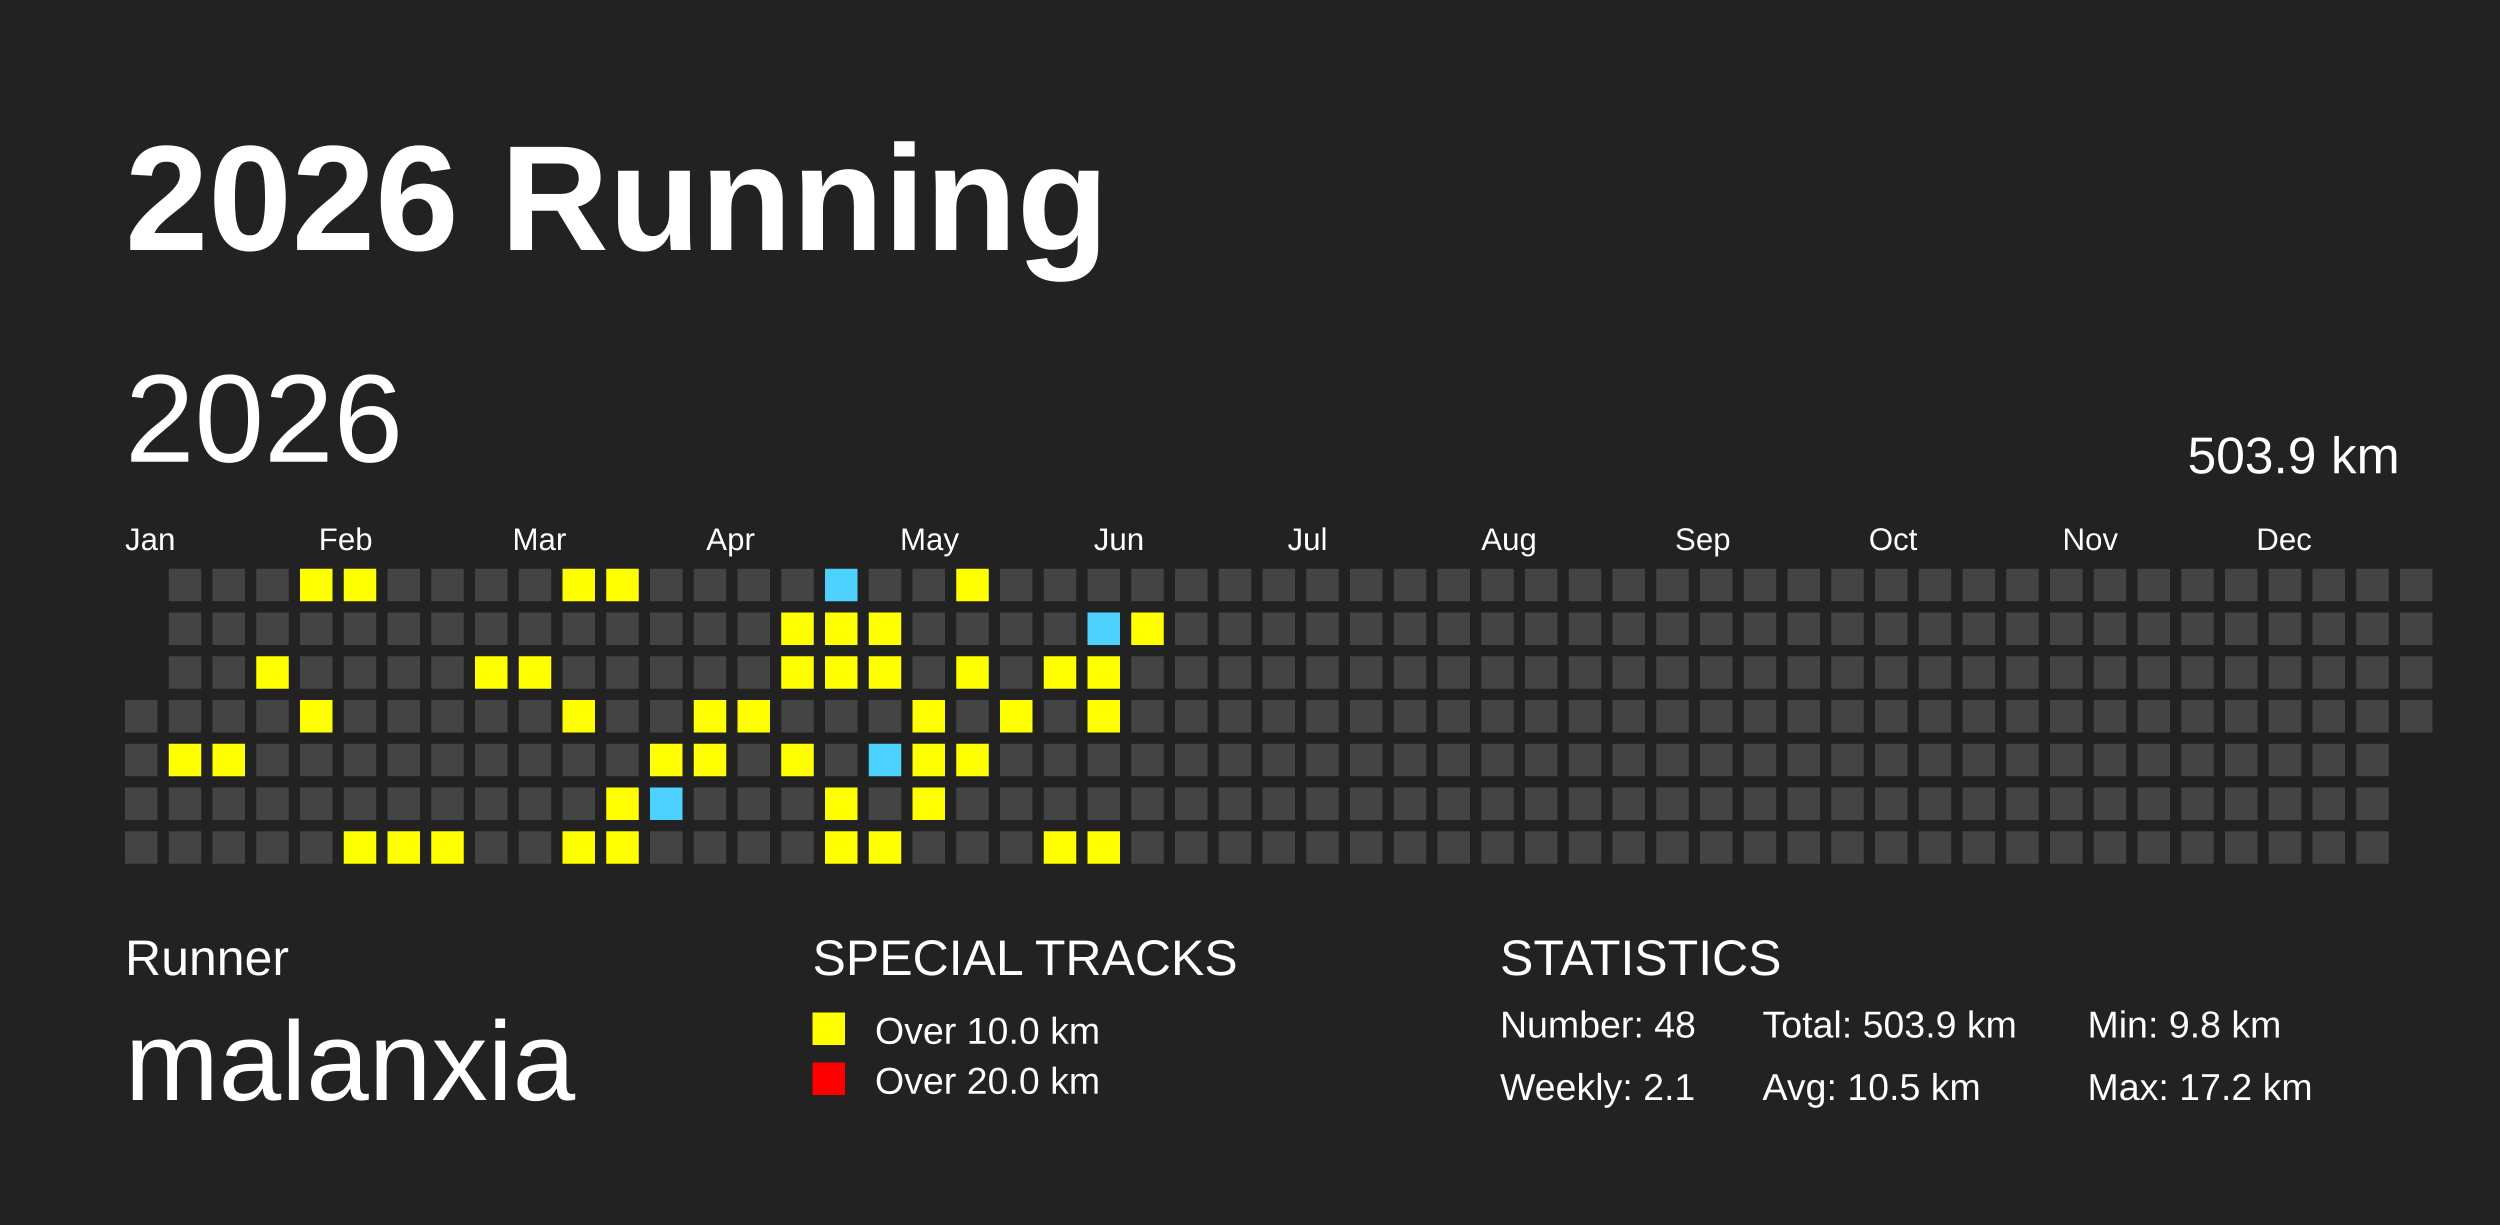
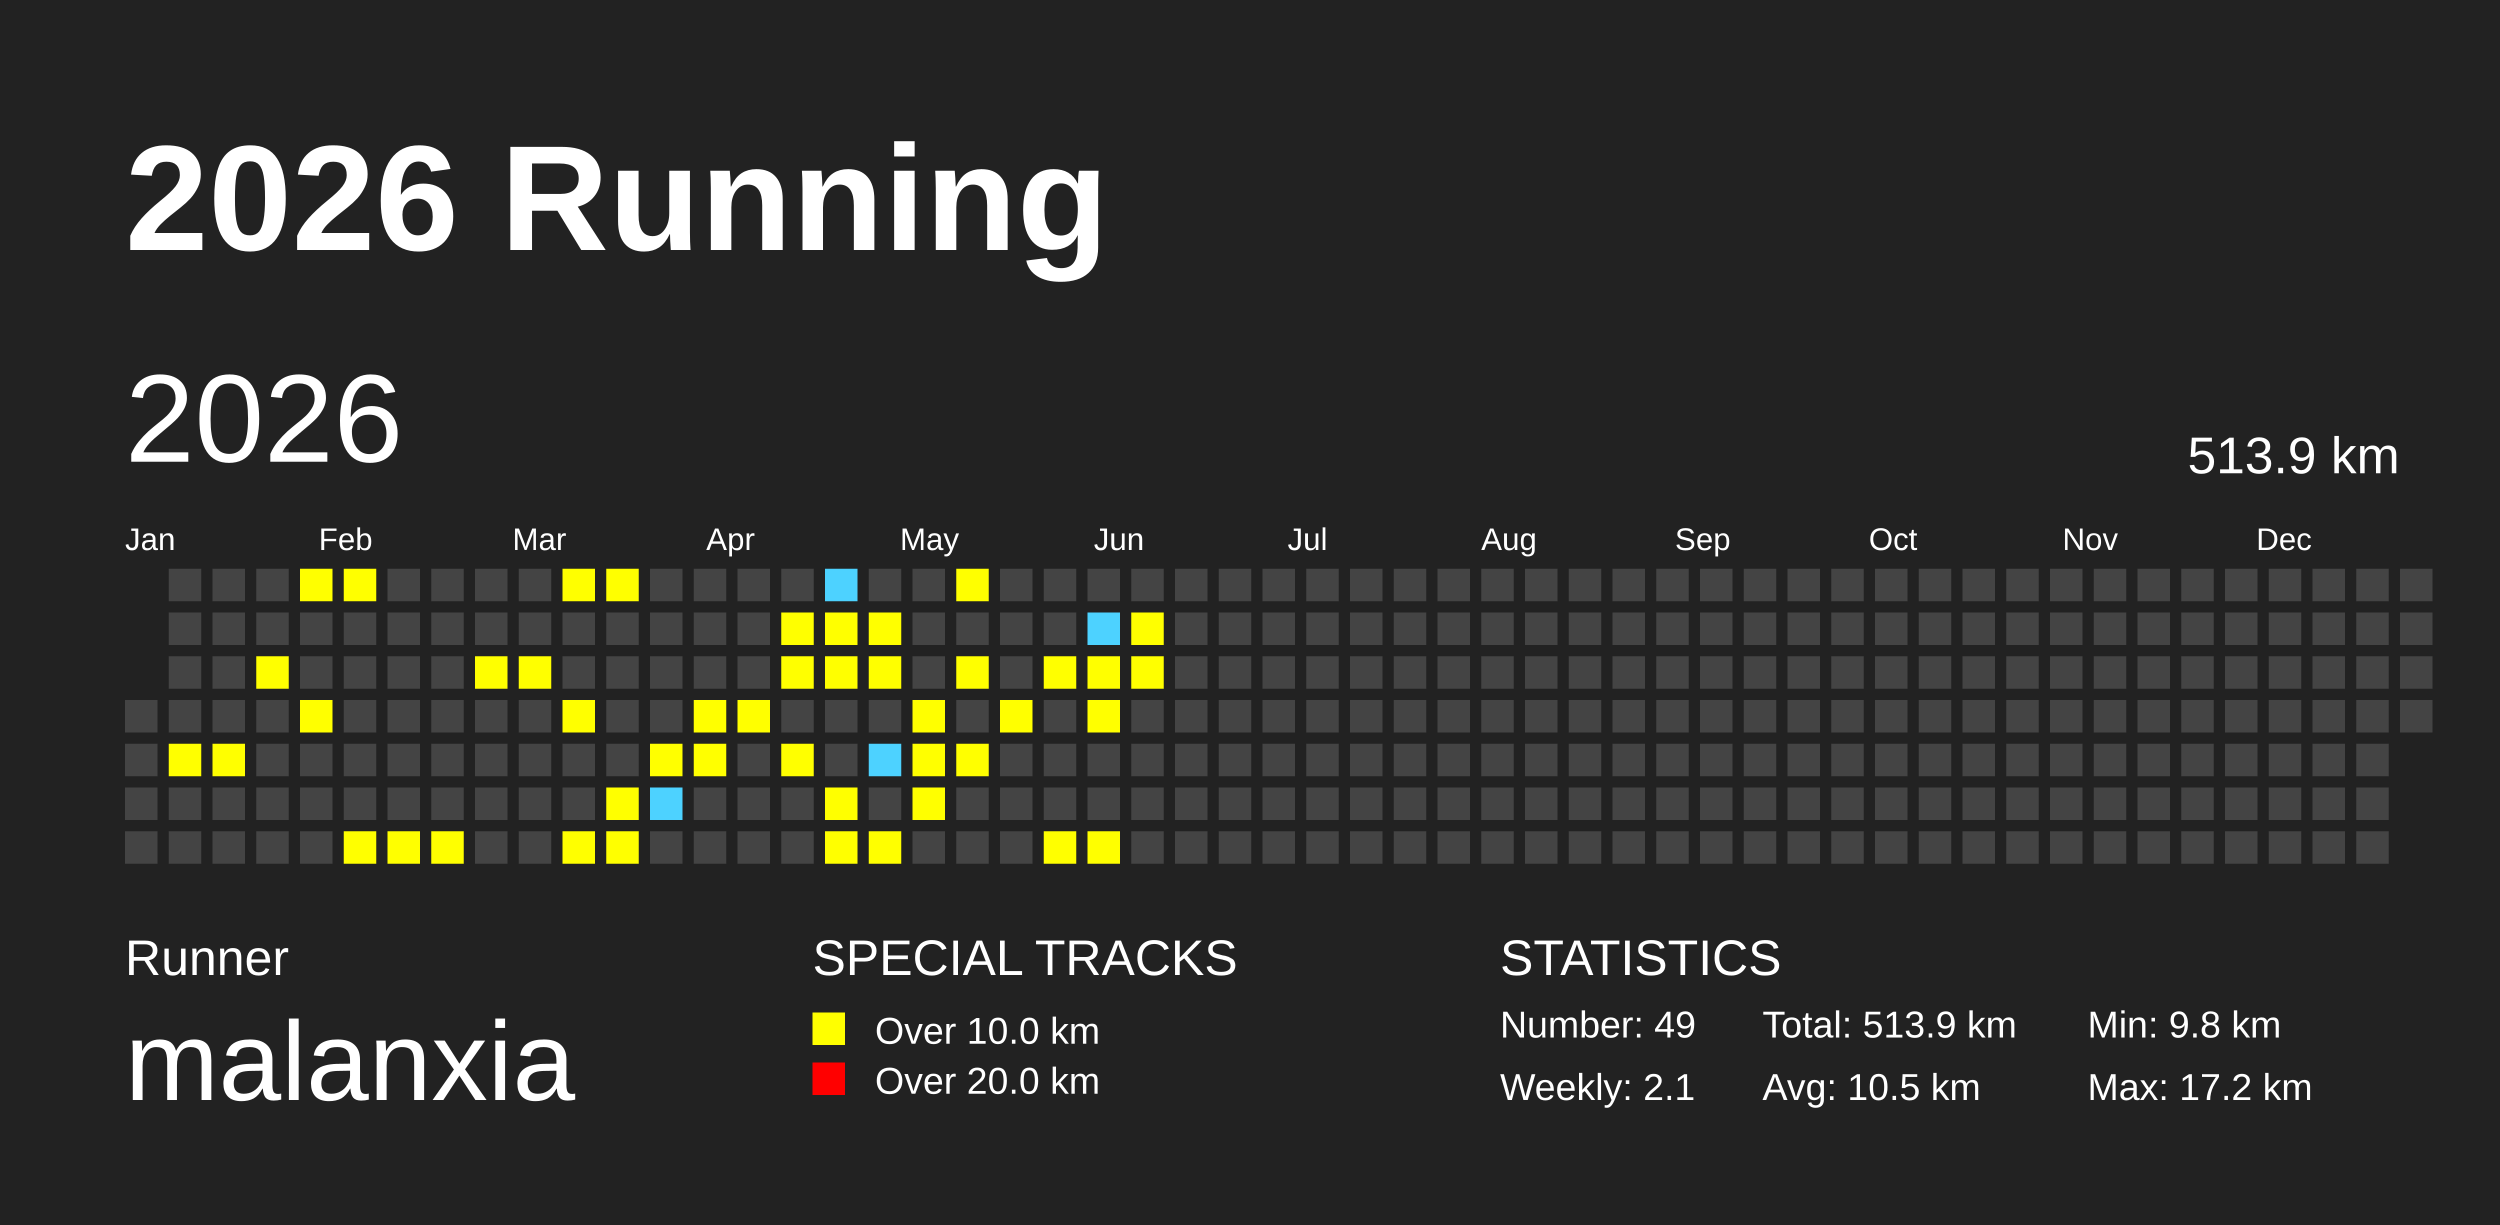
<svg xmlns="http://www.w3.org/2000/svg" baseProfile="full" height="98mm" version="1.1" viewBox="0,0,200,98" width="200mm">
  <defs />
  <rect fill="#222222" height="98" width="200" x="0" y="0" />
  <text fill="#FFFFFF" style="font-size:12px; font-family:Arial; font-weight:bold;" x="10" y="20">2026 Running</text>
  <text fill="#FFFFFF" style="font-size:4px; font-family:Arial" x="10" y="78">Runner</text>
  <text fill="#FFFFFF" style="font-size:9px; font-family:Arial" x="10" y="88">malanxia</text>
  <text fill="#FFFFFF" style="font-size:4px; font-family:Arial" x="65" y="78">SPECIAL TRACKS</text>
  <rect fill="yellow" height="2.6" width="2.6" x="65" y="81" />
  <text fill="#FFFFFF" style="font-size:3px; font-family:Arial" x="70" y="83.5">Over 10.0 km</text>
  <rect fill="red" height="2.6" width="2.6" x="65" y="85" />
  <text fill="#FFFFFF" style="font-size:3px; font-family:Arial" x="70" y="87.5">Over 20.0 km</text>
  <text fill="#FFFFFF" style="font-size:4px; font-family:Arial" x="120" y="78">STATISTICS</text>
-   <text fill="#FFFFFF" style="font-size:3px; font-family:Arial" x="120" y="83">Number: 48</text>
+   <text fill="#FFFFFF" style="font-size:3px; font-family:Arial" x="120" y="83">Number: 49</text>
  <text fill="#FFFFFF" style="font-size:3px; font-family:Arial" x="120" y="88">Weekly: 2.1</text>
-   <text fill="#FFFFFF" style="font-size:3px; font-family:Arial" x="141" y="83">Total: 503.9 km</text>
+   <text fill="#FFFFFF" style="font-size:3px; font-family:Arial" x="141" y="83">Total: 513.9 km</text>
  <text fill="#FFFFFF" style="font-size:3px; font-family:Arial" x="141" y="88">Avg: 10.5 km</text>
  <text fill="#FFFFFF" style="font-size:3px; font-family:Arial" x="167" y="83">Min: 9.8 km</text>
  <text fill="#FFFFFF" style="font-size:3px; font-family:Arial" x="167" y="88">Max: 17.2 km</text>
  <text dominant-baseline="hanging" fill="#FFFFFF" style="font-size:10.0px; font-family:Arial;" x="10" y="30">2026</text>
-   <text dominant-baseline="hanging" fill="#FFFFFF" style="font-size:4.125px; font-family:Arial;" x="175" y="35">503.9 km</text>
+   <text dominant-baseline="hanging" fill="#FFFFFF" style="font-size:4.125px; font-family:Arial;" x="175" y="35">513.9 km</text>
  <text fill="#FFFFFF" style="font-size:2.5px; font-family:Arial" x="10.0" y="44">Jan</text>
  <text fill="#FFFFFF" style="font-size:2.5px; font-family:Arial" x="25.5" y="44">Feb</text>
  <text fill="#FFFFFF" style="font-size:2.5px; font-family:Arial" x="41.0" y="44">Mar</text>
  <text fill="#FFFFFF" style="font-size:2.5px; font-family:Arial" x="56.5" y="44">Apr</text>
  <text fill="#FFFFFF" style="font-size:2.5px; font-family:Arial" x="72.0" y="44">May</text>
  <text fill="#FFFFFF" style="font-size:2.5px; font-family:Arial" x="87.5" y="44">Jun</text>
  <text fill="#FFFFFF" style="font-size:2.5px; font-family:Arial" x="103.0" y="44">Jul</text>
  <text fill="#FFFFFF" style="font-size:2.5px; font-family:Arial" x="118.5" y="44">Aug</text>
  <text fill="#FFFFFF" style="font-size:2.5px; font-family:Arial" x="134.0" y="44">Sep</text>
  <text fill="#FFFFFF" style="font-size:2.5px; font-family:Arial" x="149.5" y="44">Oct</text>
  <text fill="#FFFFFF" style="font-size:2.5px; font-family:Arial" x="165.0" y="44">Nov</text>
  <text fill="#FFFFFF" style="font-size:2.5px; font-family:Arial" x="180.5" y="44">Dec</text>
  <rect fill="#444444" height="2.6" width="2.6" x="10.0" y="56.0" />
  <rect fill="#444444" height="2.6" width="2.6" x="10.0" y="59.5" />
  <rect fill="#444444" height="2.6" width="2.6" x="10.0" y="63.0" />
  <rect fill="#444444" height="2.6" width="2.6" x="10.0" y="66.5" />
  <rect fill="#444444" height="2.6" width="2.6" x="13.5" y="45.5" />
  <rect fill="#444444" height="2.6" width="2.6" x="13.5" y="49.0" />
  <rect fill="#444444" height="2.6" width="2.6" x="13.5" y="52.5" />
  <rect fill="#444444" height="2.6" width="2.6" x="13.5" y="56.0" />
  <rect fill="yellow" height="2.6" width="2.6" x="13.5" y="59.5" />
  <rect fill="#444444" height="2.6" width="2.6" x="13.5" y="63.0" />
  <rect fill="#444444" height="2.6" width="2.6" x="13.5" y="66.5" />
  <rect fill="#444444" height="2.6" width="2.6" x="17.0" y="45.5" />
  <rect fill="#444444" height="2.6" width="2.6" x="17.0" y="49.0" />
  <rect fill="#444444" height="2.6" width="2.6" x="17.0" y="52.5" />
  <rect fill="#444444" height="2.6" width="2.6" x="17.0" y="56.0" />
  <rect fill="yellow" height="2.6" width="2.6" x="17.0" y="59.5" />
  <rect fill="#444444" height="2.6" width="2.6" x="17.0" y="63.0" />
  <rect fill="#444444" height="2.6" width="2.6" x="17.0" y="66.5" />
  <rect fill="#444444" height="2.6" width="2.6" x="20.5" y="45.5" />
  <rect fill="#444444" height="2.6" width="2.6" x="20.5" y="49.0" />
  <rect fill="yellow" height="2.6" width="2.6" x="20.5" y="52.5" />
  <rect fill="#444444" height="2.6" width="2.6" x="20.5" y="56.0" />
  <rect fill="#444444" height="2.6" width="2.6" x="20.5" y="59.5" />
  <rect fill="#444444" height="2.6" width="2.6" x="20.5" y="63.0" />
  <rect fill="#444444" height="2.6" width="2.6" x="20.5" y="66.5" />
  <rect fill="yellow" height="2.6" width="2.6" x="24.0" y="45.5" />
  <rect fill="#444444" height="2.6" width="2.6" x="24.0" y="49.0" />
  <rect fill="#444444" height="2.6" width="2.6" x="24.0" y="52.5" />
  <rect fill="yellow" height="2.6" width="2.6" x="24.0" y="56.0" />
  <rect fill="#444444" height="2.6" width="2.6" x="24.0" y="59.5" />
  <rect fill="#444444" height="2.6" width="2.6" x="24.0" y="63.0" />
  <rect fill="#444444" height="2.6" width="2.6" x="24.0" y="66.5" />
  <rect fill="yellow" height="2.6" width="2.6" x="27.5" y="45.5" />
  <rect fill="#444444" height="2.6" width="2.6" x="27.5" y="49.0" />
  <rect fill="#444444" height="2.6" width="2.6" x="27.5" y="52.5" />
  <rect fill="#444444" height="2.6" width="2.6" x="27.5" y="56.0" />
  <rect fill="#444444" height="2.6" width="2.6" x="27.5" y="59.5" />
  <rect fill="#444444" height="2.6" width="2.6" x="27.5" y="63.0" />
  <rect fill="yellow" height="2.6" width="2.6" x="27.5" y="66.5" />
  <rect fill="#444444" height="2.6" width="2.6" x="31.0" y="45.5" />
  <rect fill="#444444" height="2.6" width="2.6" x="31.0" y="49.0" />
  <rect fill="#444444" height="2.6" width="2.6" x="31.0" y="52.5" />
  <rect fill="#444444" height="2.6" width="2.6" x="31.0" y="56.0" />
  <rect fill="#444444" height="2.6" width="2.6" x="31.0" y="59.5" />
  <rect fill="#444444" height="2.6" width="2.6" x="31.0" y="63.0" />
  <rect fill="yellow" height="2.6" width="2.6" x="31.0" y="66.5" />
  <rect fill="#444444" height="2.6" width="2.6" x="34.5" y="45.5" />
  <rect fill="#444444" height="2.6" width="2.6" x="34.5" y="49.0" />
  <rect fill="#444444" height="2.6" width="2.6" x="34.5" y="52.5" />
  <rect fill="#444444" height="2.6" width="2.6" x="34.5" y="56.0" />
  <rect fill="#444444" height="2.6" width="2.6" x="34.5" y="59.5" />
  <rect fill="#444444" height="2.6" width="2.6" x="34.5" y="63.0" />
  <rect fill="yellow" height="2.6" width="2.6" x="34.5" y="66.5" />
  <rect fill="#444444" height="2.6" width="2.6" x="38.0" y="45.5" />
  <rect fill="#444444" height="2.6" width="2.6" x="38.0" y="49.0" />
  <rect fill="yellow" height="2.6" width="2.6" x="38.0" y="52.5" />
  <rect fill="#444444" height="2.6" width="2.6" x="38.0" y="56.0" />
  <rect fill="#444444" height="2.6" width="2.6" x="38.0" y="59.5" />
  <rect fill="#444444" height="2.6" width="2.6" x="38.0" y="63.0" />
  <rect fill="#444444" height="2.6" width="2.6" x="38.0" y="66.5" />
  <rect fill="#444444" height="2.6" width="2.6" x="41.5" y="45.5" />
  <rect fill="#444444" height="2.6" width="2.6" x="41.5" y="49.0" />
  <rect fill="yellow" height="2.6" width="2.6" x="41.5" y="52.5" />
  <rect fill="#444444" height="2.6" width="2.6" x="41.5" y="56.0" />
  <rect fill="#444444" height="2.6" width="2.6" x="41.5" y="59.5" />
  <rect fill="#444444" height="2.6" width="2.6" x="41.5" y="63.0" />
  <rect fill="#444444" height="2.6" width="2.6" x="41.5" y="66.5" />
  <rect fill="yellow" height="2.6" width="2.6" x="45.0" y="45.5" />
  <rect fill="#444444" height="2.6" width="2.6" x="45.0" y="49.0" />
  <rect fill="#444444" height="2.6" width="2.6" x="45.0" y="52.5" />
  <rect fill="yellow" height="2.6" width="2.6" x="45.0" y="56.0" />
  <rect fill="#444444" height="2.6" width="2.6" x="45.0" y="59.5" />
  <rect fill="#444444" height="2.6" width="2.6" x="45.0" y="63.0" />
  <rect fill="yellow" height="2.6" width="2.6" x="45.0" y="66.5" />
  <rect fill="yellow" height="2.6" width="2.6" x="48.5" y="45.5" />
  <rect fill="#444444" height="2.6" width="2.6" x="48.5" y="49.0" />
  <rect fill="#444444" height="2.6" width="2.6" x="48.5" y="52.5" />
  <rect fill="#444444" height="2.6" width="2.6" x="48.5" y="56.0" />
  <rect fill="#444444" height="2.6" width="2.6" x="48.5" y="59.5" />
  <rect fill="yellow" height="2.6" width="2.6" x="48.5" y="63.0" />
  <rect fill="yellow" height="2.6" width="2.6" x="48.5" y="66.5" />
  <rect fill="#444444" height="2.6" width="2.6" x="52.0" y="45.5" />
  <rect fill="#444444" height="2.6" width="2.6" x="52.0" y="49.0" />
  <rect fill="#444444" height="2.6" width="2.6" x="52.0" y="52.5" />
  <rect fill="#444444" height="2.6" width="2.6" x="52.0" y="56.0" />
  <rect fill="yellow" height="2.6" width="2.6" x="52.0" y="59.5" />
  <rect fill="#4DD2FF" height="2.6" width="2.6" x="52.0" y="63.0" />
  <rect fill="#444444" height="2.6" width="2.6" x="52.0" y="66.5" />
  <rect fill="#444444" height="2.6" width="2.6" x="55.5" y="45.5" />
  <rect fill="#444444" height="2.6" width="2.6" x="55.5" y="49.0" />
  <rect fill="#444444" height="2.6" width="2.6" x="55.5" y="52.5" />
  <rect fill="yellow" height="2.6" width="2.6" x="55.5" y="56.0" />
  <rect fill="yellow" height="2.6" width="2.6" x="55.5" y="59.5" />
  <rect fill="#444444" height="2.6" width="2.6" x="55.5" y="63.0" />
  <rect fill="#444444" height="2.6" width="2.6" x="55.5" y="66.5" />
  <rect fill="#444444" height="2.6" width="2.6" x="59.0" y="45.5" />
  <rect fill="#444444" height="2.6" width="2.6" x="59.0" y="49.0" />
  <rect fill="#444444" height="2.6" width="2.6" x="59.0" y="52.5" />
  <rect fill="yellow" height="2.6" width="2.6" x="59.0" y="56.0" />
  <rect fill="#444444" height="2.6" width="2.6" x="59.0" y="59.5" />
  <rect fill="#444444" height="2.6" width="2.6" x="59.0" y="63.0" />
  <rect fill="#444444" height="2.6" width="2.6" x="59.0" y="66.5" />
  <rect fill="#444444" height="2.6" width="2.6" x="62.5" y="45.5" />
  <rect fill="yellow" height="2.6" width="2.6" x="62.5" y="49.0" />
  <rect fill="yellow" height="2.6" width="2.6" x="62.5" y="52.5" />
  <rect fill="#444444" height="2.6" width="2.6" x="62.5" y="56.0" />
  <rect fill="yellow" height="2.6" width="2.6" x="62.5" y="59.5" />
  <rect fill="#444444" height="2.6" width="2.6" x="62.5" y="63.0" />
  <rect fill="#444444" height="2.6" width="2.6" x="62.5" y="66.5" />
  <rect fill="#4DD2FF" height="2.6" width="2.6" x="66.0" y="45.5" />
  <rect fill="yellow" height="2.6" width="2.6" x="66.0" y="49.0" />
  <rect fill="yellow" height="2.6" width="2.6" x="66.0" y="52.5" />
  <rect fill="#444444" height="2.6" width="2.6" x="66.0" y="56.0" />
  <rect fill="#444444" height="2.6" width="2.6" x="66.0" y="59.5" />
  <rect fill="yellow" height="2.6" width="2.6" x="66.0" y="63.0" />
  <rect fill="yellow" height="2.6" width="2.6" x="66.0" y="66.5" />
  <rect fill="#444444" height="2.6" width="2.6" x="69.5" y="45.5" />
  <rect fill="yellow" height="2.6" width="2.6" x="69.5" y="49.0" />
  <rect fill="yellow" height="2.6" width="2.6" x="69.5" y="52.5" />
  <rect fill="#444444" height="2.6" width="2.6" x="69.5" y="56.0" />
  <rect fill="#4DD2FF" height="2.6" width="2.6" x="69.5" y="59.5" />
  <rect fill="#444444" height="2.6" width="2.6" x="69.5" y="63.0" />
  <rect fill="yellow" height="2.6" width="2.6" x="69.5" y="66.5" />
  <rect fill="#444444" height="2.6" width="2.6" x="73.0" y="45.5" />
  <rect fill="#444444" height="2.6" width="2.6" x="73.0" y="49.0" />
  <rect fill="#444444" height="2.6" width="2.6" x="73.0" y="52.5" />
  <rect fill="yellow" height="2.6" width="2.6" x="73.0" y="56.0" />
  <rect fill="yellow" height="2.6" width="2.6" x="73.0" y="59.5" />
  <rect fill="yellow" height="2.6" width="2.6" x="73.0" y="63.0" />
  <rect fill="#444444" height="2.6" width="2.6" x="73.0" y="66.5" />
  <rect fill="yellow" height="2.6" width="2.6" x="76.5" y="45.5" />
  <rect fill="#444444" height="2.6" width="2.6" x="76.5" y="49.0" />
  <rect fill="yellow" height="2.6" width="2.6" x="76.5" y="52.5" />
  <rect fill="#444444" height="2.6" width="2.6" x="76.5" y="56.0" />
  <rect fill="yellow" height="2.6" width="2.6" x="76.5" y="59.5" />
  <rect fill="#444444" height="2.6" width="2.6" x="76.5" y="63.0" />
  <rect fill="#444444" height="2.6" width="2.6" x="76.5" y="66.5" />
  <rect fill="#444444" height="2.6" width="2.6" x="80.0" y="45.5" />
  <rect fill="#444444" height="2.6" width="2.6" x="80.0" y="49.0" />
  <rect fill="#444444" height="2.6" width="2.6" x="80.0" y="52.5" />
  <rect fill="yellow" height="2.6" width="2.6" x="80.0" y="56.0" />
  <rect fill="#444444" height="2.6" width="2.6" x="80.0" y="59.5" />
  <rect fill="#444444" height="2.6" width="2.6" x="80.0" y="63.0" />
  <rect fill="#444444" height="2.6" width="2.6" x="80.0" y="66.5" />
  <rect fill="#444444" height="2.6" width="2.6" x="83.5" y="45.5" />
  <rect fill="#444444" height="2.6" width="2.6" x="83.5" y="49.0" />
  <rect fill="yellow" height="2.6" width="2.6" x="83.5" y="52.5" />
  <rect fill="#444444" height="2.6" width="2.6" x="83.5" y="56.0" />
  <rect fill="#444444" height="2.6" width="2.6" x="83.5" y="59.5" />
  <rect fill="#444444" height="2.6" width="2.6" x="83.5" y="63.0" />
  <rect fill="yellow" height="2.6" width="2.6" x="83.5" y="66.5" />
  <rect fill="#444444" height="2.6" width="2.6" x="87.0" y="45.5" />
  <rect fill="#4DD2FF" height="2.6" width="2.6" x="87.0" y="49.0" />
  <rect fill="yellow" height="2.6" width="2.6" x="87.0" y="52.5" />
  <rect fill="yellow" height="2.6" width="2.6" x="87.0" y="56.0" />
  <rect fill="#444444" height="2.6" width="2.6" x="87.0" y="59.5" />
  <rect fill="#444444" height="2.6" width="2.6" x="87.0" y="63.0" />
  <rect fill="yellow" height="2.6" width="2.6" x="87.0" y="66.5" />
  <rect fill="#444444" height="2.6" width="2.6" x="90.5" y="45.5" />
  <rect fill="yellow" height="2.6" width="2.6" x="90.5" y="49.0" />
-   <rect fill="#444444" height="2.6" width="2.6" x="90.5" y="52.5" />
+   <rect fill="yellow" height="2.6" width="2.6" x="90.5" y="52.5" />
  <rect fill="#444444" height="2.6" width="2.6" x="90.5" y="56.0" />
  <rect fill="#444444" height="2.6" width="2.6" x="90.5" y="59.5" />
  <rect fill="#444444" height="2.6" width="2.6" x="90.5" y="63.0" />
  <rect fill="#444444" height="2.6" width="2.6" x="90.5" y="66.5" />
  <rect fill="#444444" height="2.6" width="2.6" x="94.0" y="45.5" />
  <rect fill="#444444" height="2.6" width="2.6" x="94.0" y="49.0" />
  <rect fill="#444444" height="2.6" width="2.6" x="94.0" y="52.5" />
  <rect fill="#444444" height="2.6" width="2.6" x="94.0" y="56.0" />
  <rect fill="#444444" height="2.6" width="2.6" x="94.0" y="59.5" />
  <rect fill="#444444" height="2.6" width="2.6" x="94.0" y="63.0" />
  <rect fill="#444444" height="2.6" width="2.6" x="94.0" y="66.5" />
  <rect fill="#444444" height="2.6" width="2.6" x="97.5" y="45.5" />
  <rect fill="#444444" height="2.6" width="2.6" x="97.5" y="49.0" />
  <rect fill="#444444" height="2.6" width="2.6" x="97.5" y="52.5" />
  <rect fill="#444444" height="2.6" width="2.6" x="97.5" y="56.0" />
  <rect fill="#444444" height="2.6" width="2.6" x="97.5" y="59.5" />
  <rect fill="#444444" height="2.6" width="2.6" x="97.5" y="63.0" />
  <rect fill="#444444" height="2.6" width="2.6" x="97.5" y="66.5" />
  <rect fill="#444444" height="2.6" width="2.6" x="101.0" y="45.5" />
  <rect fill="#444444" height="2.6" width="2.6" x="101.0" y="49.0" />
  <rect fill="#444444" height="2.6" width="2.6" x="101.0" y="52.5" />
  <rect fill="#444444" height="2.6" width="2.6" x="101.0" y="56.0" />
  <rect fill="#444444" height="2.6" width="2.6" x="101.0" y="59.5" />
  <rect fill="#444444" height="2.6" width="2.6" x="101.0" y="63.0" />
  <rect fill="#444444" height="2.6" width="2.6" x="101.0" y="66.5" />
  <rect fill="#444444" height="2.6" width="2.6" x="104.5" y="45.5" />
  <rect fill="#444444" height="2.6" width="2.6" x="104.5" y="49.0" />
  <rect fill="#444444" height="2.6" width="2.6" x="104.5" y="52.5" />
  <rect fill="#444444" height="2.6" width="2.6" x="104.5" y="56.0" />
  <rect fill="#444444" height="2.6" width="2.6" x="104.5" y="59.5" />
  <rect fill="#444444" height="2.6" width="2.6" x="104.5" y="63.0" />
  <rect fill="#444444" height="2.6" width="2.6" x="104.5" y="66.5" />
  <rect fill="#444444" height="2.6" width="2.6" x="108.0" y="45.5" />
  <rect fill="#444444" height="2.6" width="2.6" x="108.0" y="49.0" />
  <rect fill="#444444" height="2.6" width="2.6" x="108.0" y="52.5" />
  <rect fill="#444444" height="2.6" width="2.6" x="108.0" y="56.0" />
  <rect fill="#444444" height="2.6" width="2.6" x="108.0" y="59.5" />
  <rect fill="#444444" height="2.6" width="2.6" x="108.0" y="63.0" />
  <rect fill="#444444" height="2.6" width="2.6" x="108.0" y="66.5" />
  <rect fill="#444444" height="2.6" width="2.6" x="111.5" y="45.5" />
  <rect fill="#444444" height="2.6" width="2.6" x="111.5" y="49.0" />
  <rect fill="#444444" height="2.6" width="2.6" x="111.5" y="52.5" />
  <rect fill="#444444" height="2.6" width="2.6" x="111.5" y="56.0" />
  <rect fill="#444444" height="2.6" width="2.6" x="111.5" y="59.5" />
  <rect fill="#444444" height="2.6" width="2.6" x="111.5" y="63.0" />
  <rect fill="#444444" height="2.6" width="2.6" x="111.5" y="66.5" />
  <rect fill="#444444" height="2.6" width="2.6" x="115.0" y="45.5" />
  <rect fill="#444444" height="2.6" width="2.6" x="115.0" y="49.0" />
  <rect fill="#444444" height="2.6" width="2.6" x="115.0" y="52.5" />
  <rect fill="#444444" height="2.6" width="2.6" x="115.0" y="56.0" />
  <rect fill="#444444" height="2.6" width="2.6" x="115.0" y="59.5" />
  <rect fill="#444444" height="2.6" width="2.6" x="115.0" y="63.0" />
  <rect fill="#444444" height="2.6" width="2.6" x="115.0" y="66.5" />
  <rect fill="#444444" height="2.6" width="2.6" x="118.5" y="45.5" />
  <rect fill="#444444" height="2.6" width="2.6" x="118.5" y="49.0" />
  <rect fill="#444444" height="2.6" width="2.6" x="118.5" y="52.5" />
  <rect fill="#444444" height="2.6" width="2.6" x="118.5" y="56.0" />
  <rect fill="#444444" height="2.6" width="2.6" x="118.5" y="59.5" />
  <rect fill="#444444" height="2.6" width="2.6" x="118.5" y="63.0" />
  <rect fill="#444444" height="2.6" width="2.6" x="118.5" y="66.5" />
  <rect fill="#444444" height="2.6" width="2.6" x="122.0" y="45.5" />
  <rect fill="#444444" height="2.6" width="2.6" x="122.0" y="49.0" />
  <rect fill="#444444" height="2.6" width="2.6" x="122.0" y="52.5" />
  <rect fill="#444444" height="2.6" width="2.6" x="122.0" y="56.0" />
  <rect fill="#444444" height="2.6" width="2.6" x="122.0" y="59.5" />
  <rect fill="#444444" height="2.6" width="2.6" x="122.0" y="63.0" />
  <rect fill="#444444" height="2.6" width="2.6" x="122.0" y="66.5" />
  <rect fill="#444444" height="2.6" width="2.6" x="125.5" y="45.5" />
  <rect fill="#444444" height="2.6" width="2.6" x="125.5" y="49.0" />
  <rect fill="#444444" height="2.6" width="2.6" x="125.5" y="52.5" />
  <rect fill="#444444" height="2.6" width="2.6" x="125.5" y="56.0" />
  <rect fill="#444444" height="2.6" width="2.6" x="125.5" y="59.5" />
  <rect fill="#444444" height="2.6" width="2.6" x="125.5" y="63.0" />
  <rect fill="#444444" height="2.6" width="2.6" x="125.5" y="66.5" />
  <rect fill="#444444" height="2.6" width="2.6" x="129.0" y="45.5" />
  <rect fill="#444444" height="2.6" width="2.6" x="129.0" y="49.0" />
  <rect fill="#444444" height="2.6" width="2.6" x="129.0" y="52.5" />
  <rect fill="#444444" height="2.6" width="2.6" x="129.0" y="56.0" />
  <rect fill="#444444" height="2.6" width="2.6" x="129.0" y="59.5" />
  <rect fill="#444444" height="2.6" width="2.6" x="129.0" y="63.0" />
  <rect fill="#444444" height="2.6" width="2.6" x="129.0" y="66.5" />
  <rect fill="#444444" height="2.6" width="2.6" x="132.5" y="45.5" />
  <rect fill="#444444" height="2.6" width="2.6" x="132.5" y="49.0" />
  <rect fill="#444444" height="2.6" width="2.6" x="132.5" y="52.5" />
  <rect fill="#444444" height="2.6" width="2.6" x="132.5" y="56.0" />
  <rect fill="#444444" height="2.6" width="2.6" x="132.5" y="59.5" />
  <rect fill="#444444" height="2.6" width="2.6" x="132.5" y="63.0" />
  <rect fill="#444444" height="2.6" width="2.6" x="132.5" y="66.5" />
  <rect fill="#444444" height="2.6" width="2.6" x="136.0" y="45.5" />
  <rect fill="#444444" height="2.6" width="2.6" x="136.0" y="49.0" />
  <rect fill="#444444" height="2.6" width="2.6" x="136.0" y="52.5" />
  <rect fill="#444444" height="2.6" width="2.6" x="136.0" y="56.0" />
  <rect fill="#444444" height="2.6" width="2.6" x="136.0" y="59.5" />
  <rect fill="#444444" height="2.6" width="2.6" x="136.0" y="63.0" />
  <rect fill="#444444" height="2.6" width="2.6" x="136.0" y="66.5" />
  <rect fill="#444444" height="2.6" width="2.6" x="139.5" y="45.5" />
  <rect fill="#444444" height="2.6" width="2.6" x="139.5" y="49.0" />
  <rect fill="#444444" height="2.6" width="2.6" x="139.5" y="52.5" />
  <rect fill="#444444" height="2.6" width="2.6" x="139.5" y="56.0" />
  <rect fill="#444444" height="2.6" width="2.6" x="139.5" y="59.5" />
  <rect fill="#444444" height="2.6" width="2.6" x="139.5" y="63.0" />
  <rect fill="#444444" height="2.6" width="2.6" x="139.5" y="66.5" />
  <rect fill="#444444" height="2.6" width="2.6" x="143.0" y="45.5" />
  <rect fill="#444444" height="2.6" width="2.6" x="143.0" y="49.0" />
  <rect fill="#444444" height="2.6" width="2.6" x="143.0" y="52.5" />
  <rect fill="#444444" height="2.6" width="2.6" x="143.0" y="56.0" />
  <rect fill="#444444" height="2.6" width="2.6" x="143.0" y="59.5" />
  <rect fill="#444444" height="2.6" width="2.6" x="143.0" y="63.0" />
  <rect fill="#444444" height="2.6" width="2.6" x="143.0" y="66.5" />
  <rect fill="#444444" height="2.6" width="2.6" x="146.5" y="45.5" />
  <rect fill="#444444" height="2.6" width="2.6" x="146.5" y="49.0" />
  <rect fill="#444444" height="2.6" width="2.6" x="146.5" y="52.5" />
  <rect fill="#444444" height="2.6" width="2.6" x="146.5" y="56.0" />
  <rect fill="#444444" height="2.6" width="2.6" x="146.5" y="59.5" />
  <rect fill="#444444" height="2.6" width="2.6" x="146.5" y="63.0" />
  <rect fill="#444444" height="2.6" width="2.6" x="146.5" y="66.5" />
  <rect fill="#444444" height="2.6" width="2.6" x="150.0" y="45.5" />
  <rect fill="#444444" height="2.6" width="2.6" x="150.0" y="49.0" />
  <rect fill="#444444" height="2.6" width="2.6" x="150.0" y="52.5" />
  <rect fill="#444444" height="2.6" width="2.6" x="150.0" y="56.0" />
  <rect fill="#444444" height="2.6" width="2.6" x="150.0" y="59.5" />
  <rect fill="#444444" height="2.6" width="2.6" x="150.0" y="63.0" />
  <rect fill="#444444" height="2.6" width="2.6" x="150.0" y="66.5" />
  <rect fill="#444444" height="2.6" width="2.6" x="153.5" y="45.5" />
  <rect fill="#444444" height="2.6" width="2.6" x="153.5" y="49.0" />
  <rect fill="#444444" height="2.6" width="2.6" x="153.5" y="52.5" />
  <rect fill="#444444" height="2.6" width="2.6" x="153.5" y="56.0" />
  <rect fill="#444444" height="2.6" width="2.6" x="153.5" y="59.5" />
  <rect fill="#444444" height="2.6" width="2.6" x="153.5" y="63.0" />
  <rect fill="#444444" height="2.6" width="2.6" x="153.5" y="66.5" />
  <rect fill="#444444" height="2.6" width="2.6" x="157.0" y="45.5" />
  <rect fill="#444444" height="2.6" width="2.6" x="157.0" y="49.0" />
  <rect fill="#444444" height="2.6" width="2.6" x="157.0" y="52.5" />
  <rect fill="#444444" height="2.6" width="2.6" x="157.0" y="56.0" />
  <rect fill="#444444" height="2.6" width="2.6" x="157.0" y="59.5" />
  <rect fill="#444444" height="2.6" width="2.6" x="157.0" y="63.0" />
  <rect fill="#444444" height="2.6" width="2.6" x="157.0" y="66.5" />
  <rect fill="#444444" height="2.6" width="2.6" x="160.5" y="45.5" />
  <rect fill="#444444" height="2.6" width="2.6" x="160.5" y="49.0" />
  <rect fill="#444444" height="2.6" width="2.6" x="160.5" y="52.5" />
  <rect fill="#444444" height="2.6" width="2.6" x="160.5" y="56.0" />
  <rect fill="#444444" height="2.6" width="2.6" x="160.5" y="59.5" />
  <rect fill="#444444" height="2.6" width="2.6" x="160.5" y="63.0" />
  <rect fill="#444444" height="2.6" width="2.6" x="160.5" y="66.5" />
  <rect fill="#444444" height="2.6" width="2.6" x="164.0" y="45.5" />
  <rect fill="#444444" height="2.6" width="2.6" x="164.0" y="49.0" />
  <rect fill="#444444" height="2.6" width="2.6" x="164.0" y="52.5" />
  <rect fill="#444444" height="2.6" width="2.6" x="164.0" y="56.0" />
  <rect fill="#444444" height="2.6" width="2.6" x="164.0" y="59.5" />
  <rect fill="#444444" height="2.6" width="2.6" x="164.0" y="63.0" />
  <rect fill="#444444" height="2.6" width="2.6" x="164.0" y="66.5" />
  <rect fill="#444444" height="2.6" width="2.6" x="167.5" y="45.5" />
  <rect fill="#444444" height="2.6" width="2.6" x="167.5" y="49.0" />
  <rect fill="#444444" height="2.6" width="2.6" x="167.5" y="52.5" />
  <rect fill="#444444" height="2.6" width="2.6" x="167.5" y="56.0" />
  <rect fill="#444444" height="2.6" width="2.6" x="167.5" y="59.5" />
  <rect fill="#444444" height="2.6" width="2.6" x="167.5" y="63.0" />
  <rect fill="#444444" height="2.6" width="2.6" x="167.5" y="66.5" />
  <rect fill="#444444" height="2.6" width="2.6" x="171.0" y="45.5" />
  <rect fill="#444444" height="2.6" width="2.6" x="171.0" y="49.0" />
  <rect fill="#444444" height="2.6" width="2.6" x="171.0" y="52.5" />
  <rect fill="#444444" height="2.6" width="2.6" x="171.0" y="56.0" />
  <rect fill="#444444" height="2.6" width="2.6" x="171.0" y="59.5" />
  <rect fill="#444444" height="2.6" width="2.6" x="171.0" y="63.0" />
  <rect fill="#444444" height="2.6" width="2.6" x="171.0" y="66.5" />
  <rect fill="#444444" height="2.6" width="2.6" x="174.5" y="45.5" />
  <rect fill="#444444" height="2.6" width="2.6" x="174.5" y="49.0" />
  <rect fill="#444444" height="2.6" width="2.6" x="174.5" y="52.5" />
  <rect fill="#444444" height="2.6" width="2.6" x="174.5" y="56.0" />
  <rect fill="#444444" height="2.6" width="2.6" x="174.5" y="59.5" />
  <rect fill="#444444" height="2.6" width="2.6" x="174.5" y="63.0" />
  <rect fill="#444444" height="2.6" width="2.6" x="174.5" y="66.5" />
  <rect fill="#444444" height="2.6" width="2.6" x="178.0" y="45.5" />
  <rect fill="#444444" height="2.6" width="2.6" x="178.0" y="49.0" />
  <rect fill="#444444" height="2.6" width="2.6" x="178.0" y="52.5" />
  <rect fill="#444444" height="2.6" width="2.6" x="178.0" y="56.0" />
  <rect fill="#444444" height="2.6" width="2.6" x="178.0" y="59.5" />
  <rect fill="#444444" height="2.6" width="2.6" x="178.0" y="63.0" />
  <rect fill="#444444" height="2.6" width="2.6" x="178.0" y="66.5" />
  <rect fill="#444444" height="2.6" width="2.6" x="181.5" y="45.5" />
  <rect fill="#444444" height="2.6" width="2.6" x="181.5" y="49.0" />
  <rect fill="#444444" height="2.6" width="2.6" x="181.5" y="52.5" />
  <rect fill="#444444" height="2.6" width="2.6" x="181.5" y="56.0" />
  <rect fill="#444444" height="2.6" width="2.6" x="181.5" y="59.5" />
  <rect fill="#444444" height="2.6" width="2.6" x="181.5" y="63.0" />
  <rect fill="#444444" height="2.6" width="2.6" x="181.5" y="66.5" />
  <rect fill="#444444" height="2.6" width="2.6" x="185.0" y="45.5" />
  <rect fill="#444444" height="2.6" width="2.6" x="185.0" y="49.0" />
  <rect fill="#444444" height="2.6" width="2.6" x="185.0" y="52.5" />
  <rect fill="#444444" height="2.6" width="2.6" x="185.0" y="56.0" />
  <rect fill="#444444" height="2.6" width="2.6" x="185.0" y="59.5" />
  <rect fill="#444444" height="2.6" width="2.6" x="185.0" y="63.0" />
  <rect fill="#444444" height="2.6" width="2.6" x="185.0" y="66.5" />
  <rect fill="#444444" height="2.6" width="2.6" x="188.5" y="45.5" />
  <rect fill="#444444" height="2.6" width="2.6" x="188.5" y="49.0" />
  <rect fill="#444444" height="2.6" width="2.6" x="188.5" y="52.5" />
  <rect fill="#444444" height="2.6" width="2.6" x="188.5" y="56.0" />
  <rect fill="#444444" height="2.6" width="2.6" x="188.5" y="59.5" />
  <rect fill="#444444" height="2.6" width="2.6" x="188.5" y="63.0" />
  <rect fill="#444444" height="2.6" width="2.6" x="188.5" y="66.5" />
  <rect fill="#444444" height="2.6" width="2.6" x="192.0" y="45.5" />
  <rect fill="#444444" height="2.6" width="2.6" x="192.0" y="49.0" />
  <rect fill="#444444" height="2.6" width="2.6" x="192.0" y="52.5" />
  <rect fill="#444444" height="2.6" width="2.6" x="192.0" y="56.0" />
</svg>
